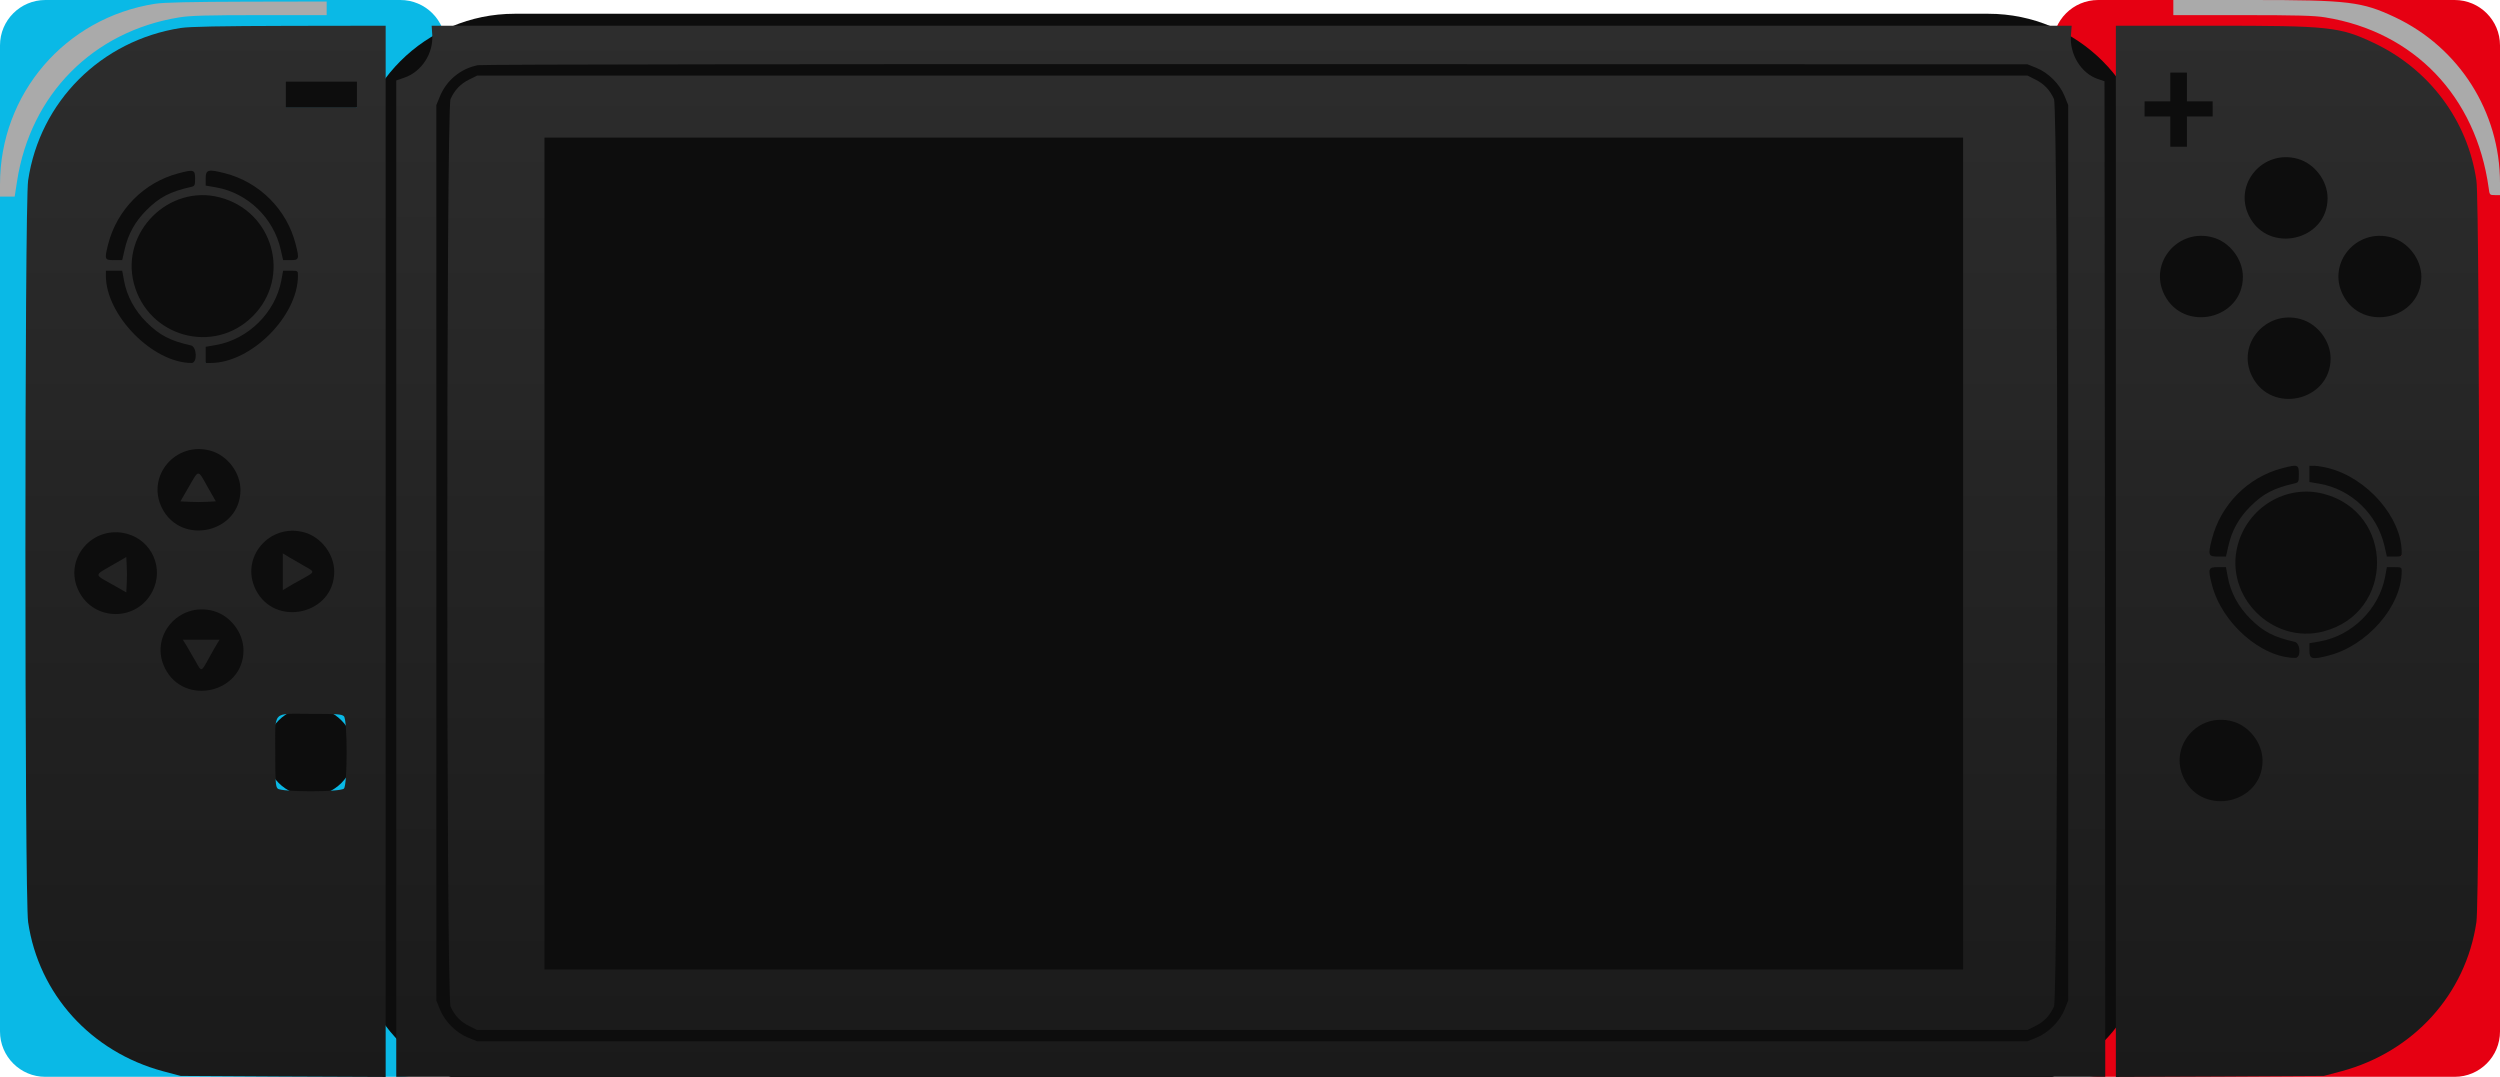
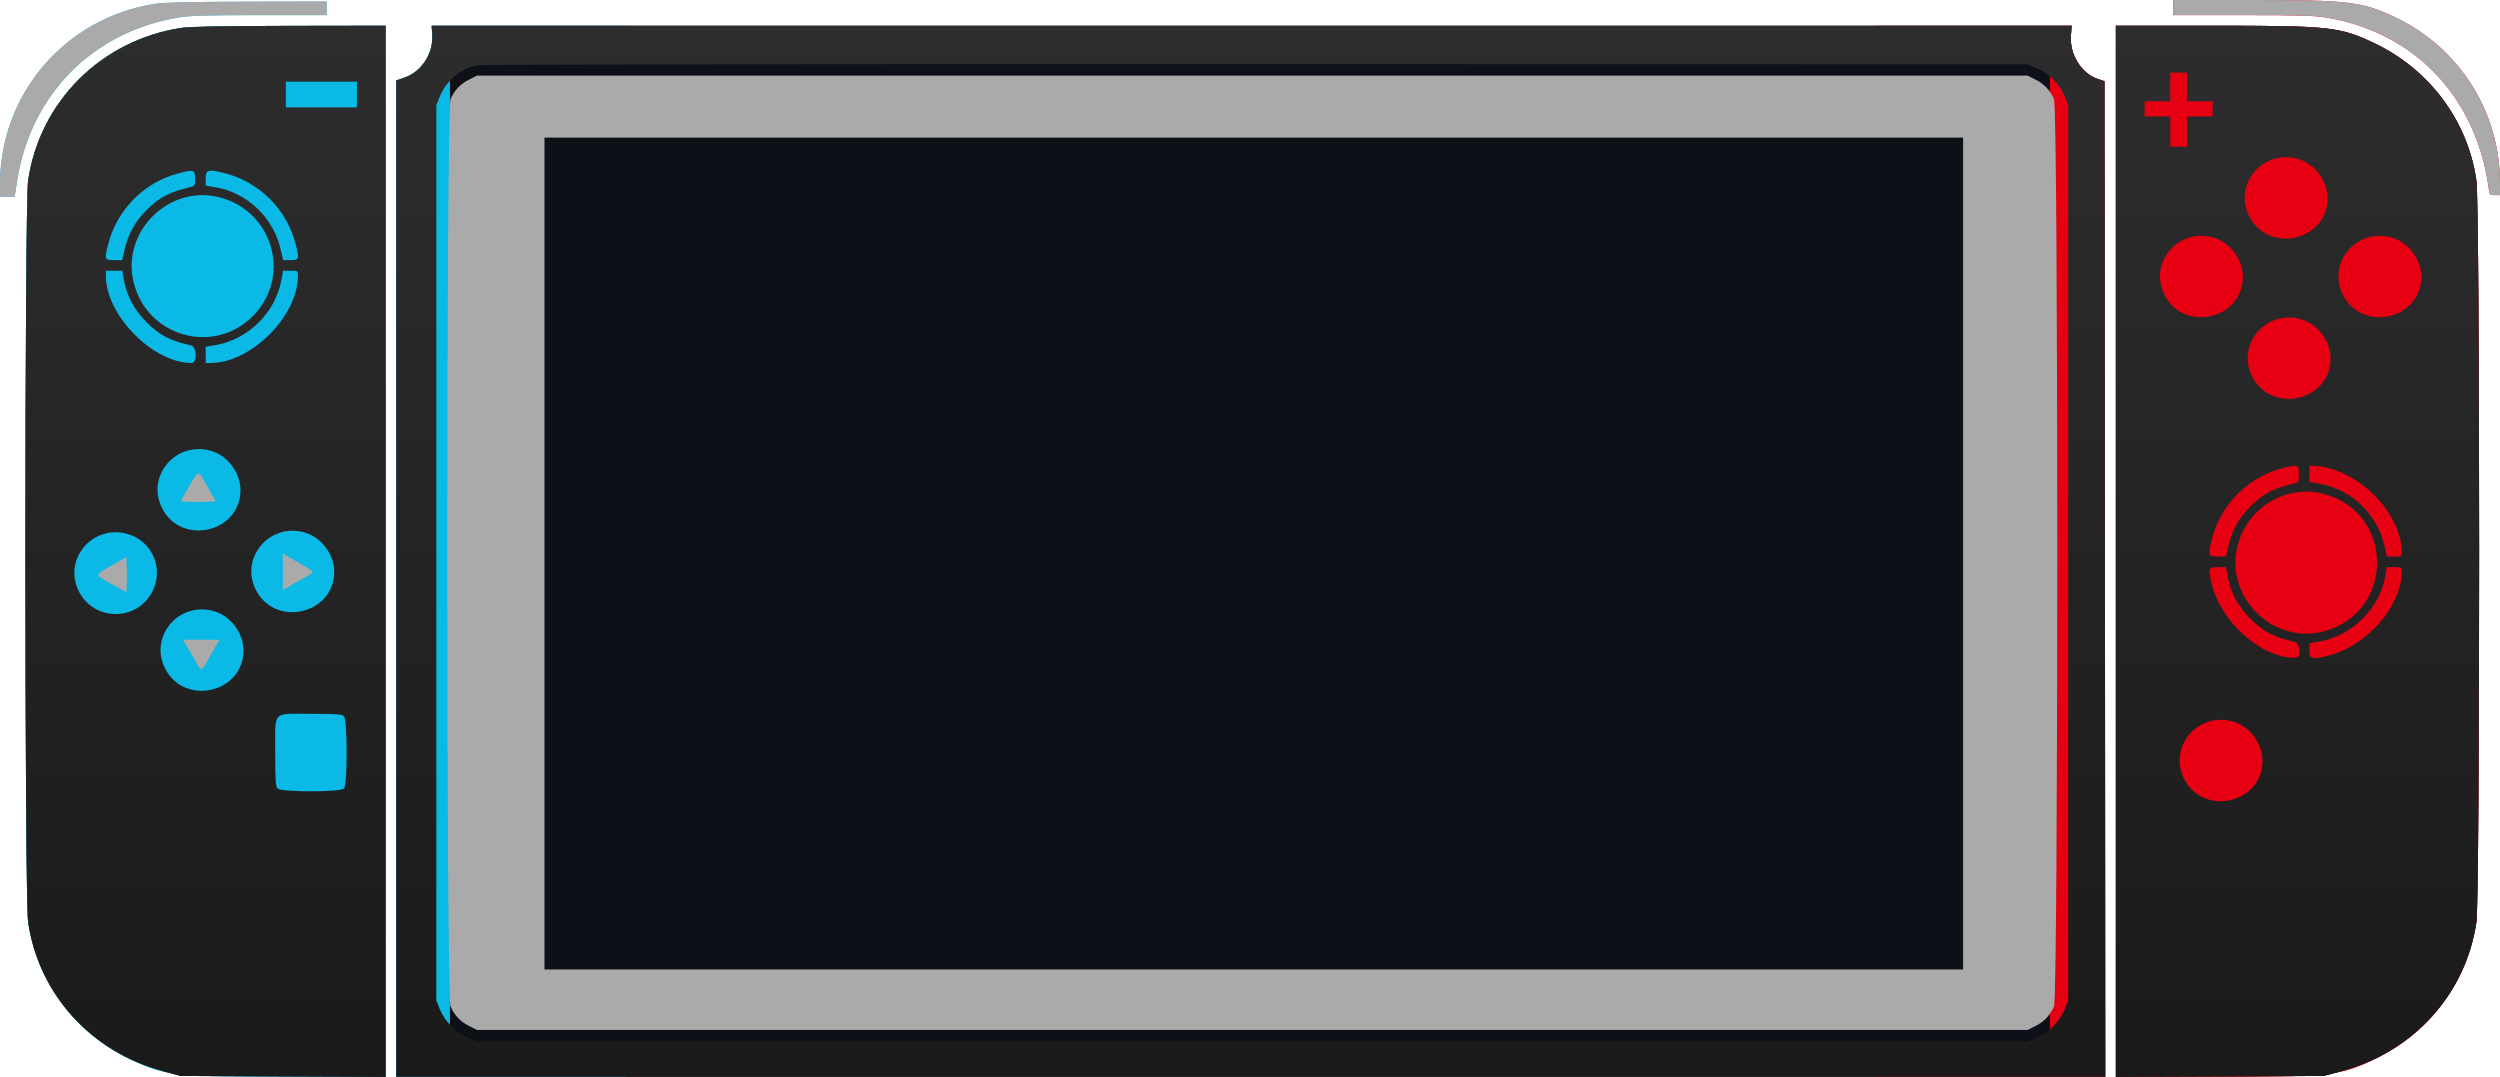
<svg xmlns="http://www.w3.org/2000/svg" width="2204" height="949.333" viewBox="0 0 1653 712">
  <defs>
-     <linearGradient id="c" x1="0" x2="0" y1="0" y2="1">
+     <linearGradient id="b" x1="0" x2="0" y1="0" y2="1">
      <stop offset="0%" stop-color="#2d2d2d" />
      <stop offset="100%" stop-color="#1a1a1a" />
    </linearGradient>
-     <linearGradient id="a" x1="0" x2="0" y1="0" y2="1">
-       <stop offset="0%" stop-color="#0ab9e6" />
-       <stop offset="80%" stop-color="#0ab9e6" />
-     </linearGradient>
-     <linearGradient id="b" x1="0" x2="0" y1="0" y2="1">
-       <stop offset="0%" stop-color="#e60012" />
-       <stop offset="80%" stop-color="#e60012" />
-     </linearGradient>
+     <clipPath id="a">
+       <path d="M1437 5v5h45.8c35.3 0 47.7.3 54.7 1.5 58.7 9.5 99.6 52.2 108 112.7.6 4.7.7 4.8 4.1 4.8h3.4v-8.1c0-46.9-26.9-89.4-69.4-109.5C1561.7 1.1 1553 0 1488.8 0H1437z" />
+       <path d="M102.5 2.5C43.1 11.8 0 62 0 121.9v8.1h9.7l1.6-10.3c8.9-57.3 50.2-99 107.2-108.2 6.9-1.2 19.2-1.5 53.3-1.5H216V1l-52.7.1c-37.1.1-55.2.5-60.8 1.4" />
+       <path d="M119.5 18.5C66.8 26.7 26.3 67.2 18.6 119.3c-2.4 15.8-2.4 474.6 0 490.4 5.8 39.7 31.1 73.5 67.8 90.9C109 711.3 115.7 712 192.3 712H255V17l-63.7.1c-45.9.1-66 .5-71.8 1.4" />
+       <path d="M285.8 22.9c.9 12.4-7.1 24.7-18.6 28.5l-5.2 1.8V712h1130l-.2-329.2-.3-329.1-4.5-1.5c-10.9-3.7-18.7-16.3-17.7-28.8l.5-6.4H285.4z" />
+       <path d="M1399 364.5V712h63.8c77.6 0 84.1-.7 106.8-11.4 36.7-17.4 62-51.2 67.8-90.9 2.4-15.8 2.4-474.6 0-490.4-5.8-39.7-31.1-73.5-67.8-90.9-22.7-10.7-29.2-11.4-106.8-11.4H1399z" />
+     </clipPath>
  </defs>
-   <rect width="294.7" height="712" fill="url(#a)" rx="30" />
-   <rect width="295.7" height="712" x="1357.3" fill="url(#b)" rx="30" />
-   <rect width="1057.9" height="669.3" x="297.5" y="21.4" fill="#0d1117" rx="8" />
-   <rect width="1188" height="711.7" x="233.5" y="9.1" fill="#0d0d0d" rx="106.8" />
-   <rect width="49.5" height="53.9" x="1415.2" y="45" fill="#0d0d0d" rx="7.4" />
-   <rect width="51.7" height="18.7" x="186.2" y="52.6" fill="#0d0d0d" rx="2.8" />
-   <rect width="1031.8" height="605" x="312.6" y="63" fill="#0d0d0d" rx="90.8" />
-   <circle cx="1511" cy="130.5" r="31.6" fill="#0d0d0d" />
-   <rect width="64.9" height="64.9" x="66.5" y="109.5" fill="#0d0d0d" rx="9.7" />
-   <rect width="67.1" height="64.9" x="132.4" y="109.5" fill="#0d0d0d" rx="9.7" />
-   <circle cx="133.5" cy="175.5" r="54" fill="#0d0d0d" />
-   <circle cx="1455" cy="182.5" r="31.6" fill="#0d0d0d" />
-   <circle cx="1573" cy="182.5" r="31.6" fill="#0d0d0d" />
-   <rect width="64.9" height="67.1" x="66.5" y="175.4" fill="#0d0d0d" rx="9.7" />
-   <rect width="67.1" height="67.1" x="132.4" y="175.4" fill="#0d0d0d" rx="10.1" />
-   <circle cx="1513" cy="236.5" r="31.6" fill="#0d0d0d" />
-   <circle cx="131" cy="323.5" r="31.6" fill="#0d0d0d" />
-   <rect width="64.9" height="66" x="1457.5" y="304.5" fill="#0d0d0d" rx="9.7" />
-   <rect width="67.1" height="66" x="1523.5" y="304.5" fill="#0d0d0d" rx="9.9" />
-   <circle cx="1524.5" cy="371.5" r="54" fill="#0d0d0d" />
-   <circle cx="193" cy="377.5" r="31.6" fill="#0d0d0d" />
-   <circle cx="76" cy="378.5" r="31.6" fill="#0d0d0d" />
-   <rect width="64.9" height="66" x="1457.5" y="371.5" fill="#0d0d0d" rx="9.7" />
-   <rect width="67.1" height="66" x="1523.5" y="371.5" fill="#0d0d0d" rx="9.9" />
-   <circle cx="133" cy="429.5" r="31.6" fill="#0d0d0d" />
-   <circle cx="205" cy="497" r="29.3" fill="#0d0d0d" />
-   <circle cx="1468" cy="502.5" r="31.6" fill="#0d0d0d" />
-   <path fill="url(#c)" d="M119.5 18.5C66.8 26.7 26.3 67.2 18.6 119.3c-2.4 15.8-2.4 474.6 0 490.4 7 47.7 41.6 85.8 89.2 98.6l11.7 3.1 67.8.4 67.7.3V17l-63.7.1c-45.9.1-66 .5-71.8 1.4m116.5 44V71h-47V54h47zM129 118c0 4.6-.2 5-2.7 5.6-13.8 3.1-20.9 6.8-29.4 15.3-7.6 7.6-12.2 15.9-14.5 26.1l-1.6 7h-5.4c-6.3 0-6.4-.4-3.9-10.5 5.8-22.8 23.8-41 46.5-46.9 10.1-2.7 11-2.4 11 3.4m19.5-3.5c23 5.8 41.2 24 47 47 2.5 9.9 2.3 10.5-3.4 10.5h-4.9l-1.6-7c-4.7-20.9-21.8-37.4-42.7-41.1l-6.9-1.2v-4.9c0-5.6 1.6-6.1 12.5-3.3m-3.2 16c35.5 9.2 47.6 52.8 21.8 78.6s-69.4 13.7-78.6-21.8c-8.8-33.7 23.1-65.6 56.8-56.8m-63.3 55c1.9 10.3 7 19.7 14.8 27.5 8.6 8.6 15.6 12.3 29.5 15.4 3.9.9 4.3 11.6.4 11.6C101 240 70 208.4 70 182.3V179h10.8zm115-3.2c0 26.7-31 57.7-57.7 57.7H136v-10.7l6.9-1.2c21.3-3.8 39.1-21.4 43.1-42.6l1.2-6.5h4.9c4.9 0 4.9 0 4.9 3.3M139.2 298c11.2 3.1 19.8 14.5 19.8 26 0 28.2-39.2 37.2-51.9 11.9-10.6-21.1 9.1-44.3 32.1-37.9m62 54c11.2 3.1 19.8 14.5 19.8 26 0 28.2-39.2 37.2-51.9 11.9-10.6-21.1 9.1-44.3 32.1-37.9m-117 1c16.4 4.6 24.4 22.9 16.5 38.2-10.3 19.9-38.6 19.7-48.6-.3-10.6-21.1 9.1-44.3 32.1-37.9m57 51c11.2 3.1 19.8 14.5 19.8 26 0 28.2-39.2 37.2-51.9 11.9-10.6-21.1 9.1-44.3 32.1-37.9m86.2 69.6c2.4 2.3 2.4 45.5 0 47.8-2.3 2.4-41.5 2.4-43.8 0-1.4-1.3-1.6-4.9-1.6-23.9 0-28.3-2.5-25.5 23.5-25.5 17.2 0 20.6.2 21.9 1.6" />
-   <path fill="url(#c)" d="m124.9 321.8-5.6 9.7 5.8.3c3.3.2 8.5.2 11.8 0l5.8-.3-5.4-9.5c-6.6-11.8-5.7-11.8-12.4-.2m62.1 56.3v12.1l2.3-1.4c1.2-.8 5.7-3.4 10-5.7 9.2-5.1 9.2-4.8 2-8.8-3.2-1.8-7.7-4.4-10-5.8l-4.3-2.6zm-113.2-4.2c-11.6 6.7-11.6 5.8.2 12.4l9.5 5.4.3-5.8c.2-3.3.2-8.5 0-11.8l-.3-5.8zm49.7 53.3c1.4 2.4 4 6.9 5.8 10 4 7.3 3.7 7.3 8.8-2 2.3-4.2 4.9-8.7 5.7-10l1.4-2.2h-24.3zM285.8 22.9c.9 12.4-7.1 24.7-18.6 28.5l-5.2 1.8V712h1130l-.2-329.2-.3-329.1-4.5-1.5c-10.9-3.7-18.7-16.3-17.7-28.8l.5-6.4H285.4zm1060.7 22c7.9 3.2 15.4 10.7 18.6 18.6l2.4 6v592l-2.4 6c-3.2 7.9-10.7 15.4-18.6 18.6l-6 2.4h-1025l-6-2.4c-7.9-3.2-15.4-10.7-18.6-18.6l-2.4-6v-592l2.3-5.6c4.3-10.7 13.8-18.6 25.2-20.8 2.6-.5 225.9-.8 514.5-.7l510 .1z" />
-   <path fill="url(#c)" d="M310.2 52.6c-5.7 2.8-9.6 6.9-12.3 12.9-2.9 6.2-2.9 593.8 0 600 2.7 6 6.6 10.1 12.3 12.9l5.2 2.6h1025.2l5.2-2.6c5.7-2.8 9.6-6.9 12.3-12.9 2.9-6.2 2.9-593.8 0-600-2.7-6-6.6-10.1-12.3-12.9l-5.2-2.6H315.4zM1298 366v275H360V91h938zm101-1.4v347.5l68.8-.3 68.7-.4 11.7-3.1c47.6-12.8 82.2-50.9 89.2-98.6 2.4-15.8 2.4-474.6 0-490.4-5.8-39.7-31.1-73.5-67.8-90.9-22.7-10.7-29.2-11.4-106.8-11.4H1399zm47-307.1V67h17v10h-17v20h-11V77h-17V67h17V48h11zm73.2 47.5c11.2 3.1 19.8 14.5 19.8 26 0 28.2-39.2 37.2-51.9 11.9-10.6-21.1 9.1-44.3 32.1-37.9m-56 52c11.2 3.1 19.8 14.5 19.8 26 0 28.2-39.2 37.2-51.9 11.9-10.6-21.1 9.1-44.3 32.1-37.9m118 0c11.2 3.1 19.8 14.5 19.8 26 0 28.2-39.2 37.2-51.9 11.9-10.6-21.1 9.1-44.3 32.1-37.9m-60 54c11.2 3.1 19.8 14.5 19.8 26 0 28.2-39.2 37.2-51.9 11.9-10.6-21.1 9.1-44.3 32.1-37.9m-1.2 102.5c0 5.1-.2 5.5-2.7 6.1-13.8 3.1-20.9 6.8-29.4 15.3-7.6 7.6-12.2 15.9-14.5 26.1l-1.6 7h-5.4c-6.3 0-6.6-.9-3.9-11.5 5.8-22.8 23.8-41 46.5-46.9 10.3-2.7 11-2.5 11 3.9m19.5-4c25.7 6.5 48.5 32.7 48.5 55.7 0 2.7-.2 2.8-4.9 2.8h-4.9l-1.6-7c-4.7-20.9-21.8-37.4-42.7-41.1l-6.9-1.2V308h3.3c1.8 0 6 .7 9.2 1.5m-3.2 17c47.2 12.3 47.2 78.7 0 91-33.7 8.8-65.6-23.1-56.8-56.8 6.6-25.3 32.1-40.6 56.8-34.2m-63.3 55c1.9 10.3 7 19.7 14.8 27.5 8.6 8.6 15.6 12.3 29.5 15.4 3.8.9 4.3 10.6.4 10.6-22.5 0-48.8-23.1-55.2-48.5-2.7-10.6-2.4-11.5 3.9-11.5h5.4zm115-3.7c0 23-22.8 49.2-48.5 55.7-10.9 2.8-12.5 2.3-12.5-3.3v-4.9l6.9-1.2c21.3-3.8 39.1-21.4 43.1-42.6l1.2-6.5h4.9c4.7 0 4.9.1 4.9 2.8M1476.2 477c11.2 3.1 19.8 14.5 19.8 26 0 28.2-39.2 37.2-51.9 11.9-10.6-21.1 9.1-44.3 32.1-37.9" />
-   <path fill="#aaa" d="M1437 5v5h45.8c35.3 0 47.7.3 54.7 1.5 58.7 9.5 99.6 52.2 108 112.7.6 4.7.7 4.8 4.1 4.8h3.4v-8.1c0-46.9-26.9-89.4-69.4-109.5C1561.7 1.1 1553 0 1488.8 0H1437zM102.5 2.5C43.1 11.8 0 62 0 121.9v8.1h9.7l1.6-10.3c8.9-57.3 50.2-99 107.2-108.2 6.9-1.2 19.2-1.5 53.3-1.5H216V1l-52.7.1c-37.1.1-55.2.5-60.8 1.4" />
+   <path fill="#0a0a0a" d="M119.5 18.5C66.8 26.7 26.3 67.2 18.6 119.3c-2.4 15.8-2.4 474.6 0 490.4 7 47.7 41.6 85.8 89.2 98.6l11.7 3.1 67.8.4 67.7.3V17l-63.7.1c-45.9.1-66 .5-71.8 1.4m116.5 44V71h-47V54h47zM129 118c0 4.6-.2 5-2.7 5.6-13.8 3.1-20.9 6.8-29.4 15.3-7.6 7.6-12.2 15.9-14.5 26.1l-1.6 7h-5.4c-6.3 0-6.4-.4-3.9-10.5 5.8-22.8 23.8-41 46.5-46.9 10.1-2.7 11-2.4 11 3.4m19.5-3.5c23 5.8 41.2 24 47 47 2.5 9.9 2.3 10.5-3.4 10.5h-4.9l-1.6-7c-4.7-20.9-21.8-37.4-42.7-41.1l-6.9-1.2v-4.9c0-5.6 1.6-6.1 12.5-3.3m-3.2 16c35.5 9.2 47.6 52.8 21.8 78.6s-69.4 13.7-78.6-21.8c-8.8-33.7 23.1-65.6 56.8-56.8m-63.3 55c1.9 10.3 7 19.7 14.8 27.5 8.6 8.6 15.6 12.3 29.5 15.4 3.9.9 4.3 11.6.4 11.6C101 240 70 208.4 70 182.3V179h10.8zm115-3.2c0 26.7-31 57.7-57.7 57.7H136v-10.7l6.9-1.2c21.3-3.8 39.1-21.4 43.1-42.6l1.2-6.5h4.9c4.9 0 4.9 0 4.9 3.3M139.2 298c11.2 3.1 19.8 14.5 19.8 26 0 28.2-39.2 37.2-51.9 11.9-10.6-21.1 9.1-44.3 32.1-37.9m62 54c11.2 3.1 19.8 14.5 19.8 26 0 28.2-39.2 37.2-51.9 11.9-10.6-21.1 9.1-44.3 32.1-37.9m-117 1c16.4 4.6 24.4 22.9 16.5 38.2-10.3 19.9-38.6 19.7-48.6-.3-10.6-21.1 9.1-44.3 32.1-37.9m57 51c11.2 3.1 19.8 14.5 19.8 26 0 28.2-39.2 37.2-51.9 11.9-10.6-21.1 9.1-44.3 32.1-37.9m86.2 69.6c2.4 2.3 2.4 45.5 0 47.8-2.3 2.4-41.5 2.4-43.8 0-1.4-1.3-1.6-4.9-1.6-23.9 0-28.3-2.5-25.5 23.5-25.5 17.2 0 20.6.2 21.9 1.6" />
+   <path fill="#0a0a0a" d="M285.8 22.9c.9 12.4-7.1 24.7-18.6 28.5l-5.2 1.8V712h1130l-.2-329.2-.3-329.1-4.5-1.5c-10.9-3.7-18.7-16.3-17.7-28.8l.5-6.4H285.4zm1060.7 22c7.9 3.2 15.4 10.7 18.6 18.6l2.4 6v592l-2.4 6c-3.2 7.9-10.7 15.4-18.6 18.6l-6 2.4h-1025l-6-2.4c-7.9-3.2-15.4-10.7-18.6-18.6l-2.4-6v-592l2.3-5.6c4.3-10.7 13.8-18.6 25.2-20.8 2.6-.5 225.9-.8 514.5-.7l510 .1z" />
+   <path fill="#0a0a0a" d="M1399 364.6v347.5l68.8-.3 68.7-.4 11.7-3.1c47.6-12.8 82.2-50.9 89.2-98.6 2.4-15.8 2.4-474.6 0-490.4-5.8-39.7-31.1-73.5-67.8-90.9-22.7-10.7-29.2-11.4-106.8-11.4H1399zm47-307.1V67h17v10h-17v20h-11V77h-17V67h17V48h11zm73.2 47.5c11.2 3.1 19.8 14.5 19.8 26 0 28.2-39.2 37.2-51.9 11.9-10.6-21.1 9.1-44.3 32.1-37.9m-56 52c11.2 3.1 19.8 14.5 19.8 26 0 28.2-39.2 37.2-51.9 11.9-10.6-21.1 9.1-44.3 32.1-37.9m118 0c11.2 3.1 19.8 14.5 19.8 26 0 28.2-39.2 37.2-51.9 11.9-10.6-21.1 9.1-44.3 32.1-37.9m-60 54c11.2 3.1 19.8 14.5 19.8 26 0 28.2-39.2 37.2-51.9 11.9-10.6-21.1 9.1-44.3 32.1-37.9m-1.2 102.5c0 5.1-.2 5.5-2.7 6.1-13.8 3.1-20.9 6.8-29.4 15.3-7.6 7.6-12.2 15.9-14.5 26.1l-1.6 7h-5.4c-6.3 0-6.6-.9-3.9-11.5 5.8-22.8 23.8-41 46.5-46.9 10.3-2.7 11-2.5 11 3.9m19.5-4c25.7 6.5 48.5 32.7 48.5 55.7 0 2.7-.2 2.8-4.9 2.8h-4.9l-1.6-7c-4.7-20.9-21.8-37.4-42.7-41.1l-6.9-1.2V308h3.3c1.8 0 6 .7 9.2 1.5m-3.2 17c47.2 12.3 47.2 78.7 0 91-33.7 8.8-65.6-23.1-56.8-56.8 6.6-25.3 32.1-40.6 56.8-34.2m-63.3 55c1.9 10.3 7 19.7 14.8 27.5 8.6 8.6 15.6 12.3 29.5 15.4 3.8.9 4.3 10.6.4 10.6-22.5 0-48.8-23.1-55.2-48.5-2.7-10.6-2.4-11.5 3.9-11.5h5.4zm115-3.7c0 23-22.8 49.2-48.5 55.7-10.9 2.8-12.5 2.3-12.5-3.3v-4.9l6.9-1.2c21.3-3.8 39.1-21.4 43.1-42.6l1.2-6.5h4.9c4.7 0 4.9.1 4.9 2.8M1476.2 477c11.2 3.1 19.8 14.5 19.8 26 0 28.2-39.2 37.2-51.9 11.9-10.6-21.1 9.1-44.3 32.1-37.9" />
+   <g clip-path="url(#a)">
+     <path fill="#0ab9e6" d="M0 0h413.2v712H0z" />
+     <path fill="#e60012" d="M1239.8 0H1653v712h-413.2z" />
+     <rect width="1057.9" height="669.3" x="297.5" y="21.4" fill="#0d1117" rx="8" />
+   </g>
+   <path fill="url(#b)" d="M119.5 18.5C66.8 26.7 26.3 67.2 18.6 119.3c-2.4 15.8-2.4 474.6 0 490.4 7 47.7 41.6 85.8 89.2 98.6l11.7 3.1 67.8.4 67.7.3V17l-63.7.1c-45.9.1-66 .5-71.8 1.4m116.5 44V71h-47V54h47zM129 118c0 4.6-.2 5-2.7 5.6-13.8 3.1-20.9 6.8-29.4 15.3-7.6 7.6-12.2 15.9-14.5 26.1l-1.6 7h-5.4c-6.3 0-6.4-.4-3.9-10.5 5.8-22.8 23.8-41 46.5-46.9 10.1-2.7 11-2.4 11 3.4m19.5-3.5c23 5.8 41.2 24 47 47 2.5 9.9 2.3 10.5-3.4 10.5h-4.9l-1.6-7c-4.7-20.9-21.8-37.4-42.7-41.1l-6.9-1.2v-4.9c0-5.6 1.6-6.1 12.5-3.3m-3.2 16c35.5 9.2 47.6 52.8 21.8 78.6s-69.4 13.7-78.6-21.8c-8.8-33.7 23.1-65.6 56.8-56.8m-63.3 55c1.9 10.3 7 19.7 14.8 27.5 8.6 8.6 15.6 12.3 29.5 15.4 3.9.9 4.3 11.6.4 11.6C101 240 70 208.4 70 182.3V179h10.8zm115-3.2c0 26.7-31 57.7-57.7 57.7H136v-10.7l6.9-1.2c21.3-3.8 39.1-21.4 43.1-42.6l1.2-6.5h4.9c4.9 0 4.9 0 4.9 3.3M139.2 298c11.2 3.1 19.8 14.5 19.8 26 0 28.2-39.2 37.2-51.9 11.9-10.6-21.1 9.1-44.3 32.1-37.9m62 54c11.2 3.1 19.8 14.5 19.8 26 0 28.2-39.2 37.2-51.9 11.9-10.6-21.1 9.1-44.3 32.1-37.9m-117 1c16.4 4.6 24.4 22.9 16.5 38.2-10.3 19.9-38.6 19.7-48.6-.3-10.6-21.1 9.1-44.3 32.1-37.9m57 51c11.2 3.1 19.8 14.5 19.8 26 0 28.2-39.2 37.2-51.9 11.9-10.6-21.1 9.1-44.3 32.1-37.9m86.2 69.6c2.4 2.3 2.4 45.5 0 47.8-2.3 2.4-41.5 2.4-43.8 0-1.4-1.3-1.6-4.9-1.6-23.9 0-28.3-2.5-25.5 23.5-25.5 17.2 0 20.6.2 21.9 1.6" />
+   <path fill="url(#b)" d="M285.8 22.9c.9 12.4-7.1 24.7-18.6 28.5l-5.2 1.8V712h1130l-.2-329.2-.3-329.1-4.5-1.5c-10.9-3.7-18.7-16.3-17.7-28.8l.5-6.4H285.4zm1060.7 22c7.9 3.2 15.4 10.7 18.6 18.6l2.4 6v592l-2.4 6c-3.2 7.9-10.7 15.4-18.6 18.6l-6 2.4h-1025l-6-2.4c-7.9-3.2-15.4-10.7-18.6-18.6l-2.4-6v-592l2.3-5.6c4.3-10.7 13.8-18.6 25.2-20.8 2.6-.5 225.9-.8 514.5-.7l510 .1z" />
+   <path fill="url(#b)" d="M1399 364.6v347.5l68.8-.3 68.7-.4 11.7-3.1c47.6-12.8 82.2-50.9 89.2-98.6 2.4-15.8 2.4-474.6 0-490.4-5.8-39.7-31.1-73.5-67.8-90.9-22.7-10.7-29.2-11.4-106.8-11.4H1399zm47-307.1V67h17v10h-17v20h-11V77h-17V67h17V48h11zm73.2 47.5c11.2 3.1 19.8 14.5 19.8 26 0 28.2-39.2 37.2-51.9 11.9-10.6-21.1 9.1-44.3 32.1-37.9m-56 52c11.2 3.1 19.8 14.5 19.8 26 0 28.2-39.2 37.2-51.9 11.9-10.6-21.1 9.1-44.3 32.1-37.9m118 0c11.2 3.1 19.8 14.5 19.8 26 0 28.2-39.2 37.2-51.9 11.9-10.6-21.1 9.1-44.3 32.1-37.9m-60 54c11.2 3.1 19.8 14.5 19.8 26 0 28.2-39.2 37.2-51.9 11.9-10.6-21.1 9.1-44.3 32.1-37.9m-1.2 102.5c0 5.1-.2 5.5-2.7 6.1-13.8 3.1-20.9 6.8-29.4 15.3-7.6 7.6-12.2 15.9-14.5 26.1l-1.6 7h-5.4c-6.3 0-6.6-.9-3.9-11.5 5.8-22.8 23.8-41 46.5-46.9 10.3-2.7 11-2.5 11 3.9m19.5-4c25.7 6.5 48.5 32.7 48.5 55.7 0 2.7-.2 2.8-4.9 2.8h-4.9l-1.6-7c-4.7-20.9-21.8-37.4-42.7-41.1l-6.9-1.2V308h3.3c1.8 0 6 .7 9.2 1.5m-3.2 17c47.2 12.3 47.2 78.7 0 91-33.7 8.8-65.6-23.1-56.8-56.8 6.6-25.3 32.1-40.6 56.8-34.2m-63.3 55c1.9 10.3 7 19.7 14.8 27.5 8.6 8.6 15.6 12.3 29.5 15.4 3.8.9 4.3 10.6.4 10.6-22.5 0-48.8-23.1-55.2-48.5-2.7-10.6-2.4-11.5 3.9-11.5h5.4zm115-3.7c0 23-22.8 49.2-48.5 55.7-10.9 2.8-12.5 2.3-12.5-3.3v-4.9l6.9-1.2c21.3-3.8 39.1-21.4 43.1-42.6l1.2-6.5h4.9c4.7 0 4.9.1 4.9 2.8M1476.2 477c11.2 3.1 19.8 14.5 19.8 26 0 28.2-39.2 37.2-51.9 11.9-10.6-21.1 9.1-44.3 32.1-37.9" />
+   <path fill="#aaa" d="M1437 5v5h45.8c35.3 0 47.7.3 54.7 1.5 58.7 9.5 99.6 52.2 108 112.7.6 4.7.7 4.8 4.1 4.8h3.4v-8.1c0-46.9-26.9-89.4-69.4-109.5C1561.7 1.1 1553 0 1488.8 0H1437z" />
+   <path fill="#aaa" d="M102.5 2.5C43.1 11.8 0 62 0 121.9v8.1h9.7l1.6-10.3c8.9-57.3 50.2-99 107.2-108.2 6.9-1.2 19.2-1.5 53.3-1.5H216V1l-52.7.1c-37.1.1-55.2.5-60.8 1.4" />
+   <path fill="#aaa" d="m124.9 321.8-5.6 9.7 5.8.3c3.3.2 8.5.2 11.8 0l5.8-.3-5.4-9.5c-6.6-11.8-5.7-11.8-12.4-.2" />
+   <path fill="#aaa" d="M187 378.1v12.1l2.3-1.4c1.2-.8 5.7-3.4 10-5.7 9.2-5.1 9.2-4.8 2-8.8-3.2-1.8-7.7-4.4-10-5.8l-4.3-2.6z" />
+   <path fill="#aaa" d="M73.8 373.9c-11.6 6.7-11.6 5.8.2 12.4l9.5 5.4.3-5.8c.2-3.3.2-8.5 0-11.8l-.3-5.8z" />
+   <path fill="#aaa" d="M123.5 427.2c1.4 2.4 4 6.9 5.8 10 4 7.3 3.7 7.3 8.8-2 2.3-4.2 4.9-8.7 5.7-10l1.4-2.2h-24.3z" />
+   <path fill="#aaa" d="M310.2 52.6c-5.7 2.8-9.6 6.9-12.3 12.9-2.9 6.2-2.9 593.8 0 600 2.7 6 6.6 10.1 12.3 12.9l5.2 2.6h1025.2l5.2-2.6c5.7-2.8 9.6-6.9 12.3-12.9 2.9-6.2 2.9-593.8 0-600-2.7-6-6.6-10.1-12.3-12.9l-5.2-2.6H315.4zM1298 366v275H360V91h938z" />
</svg>
